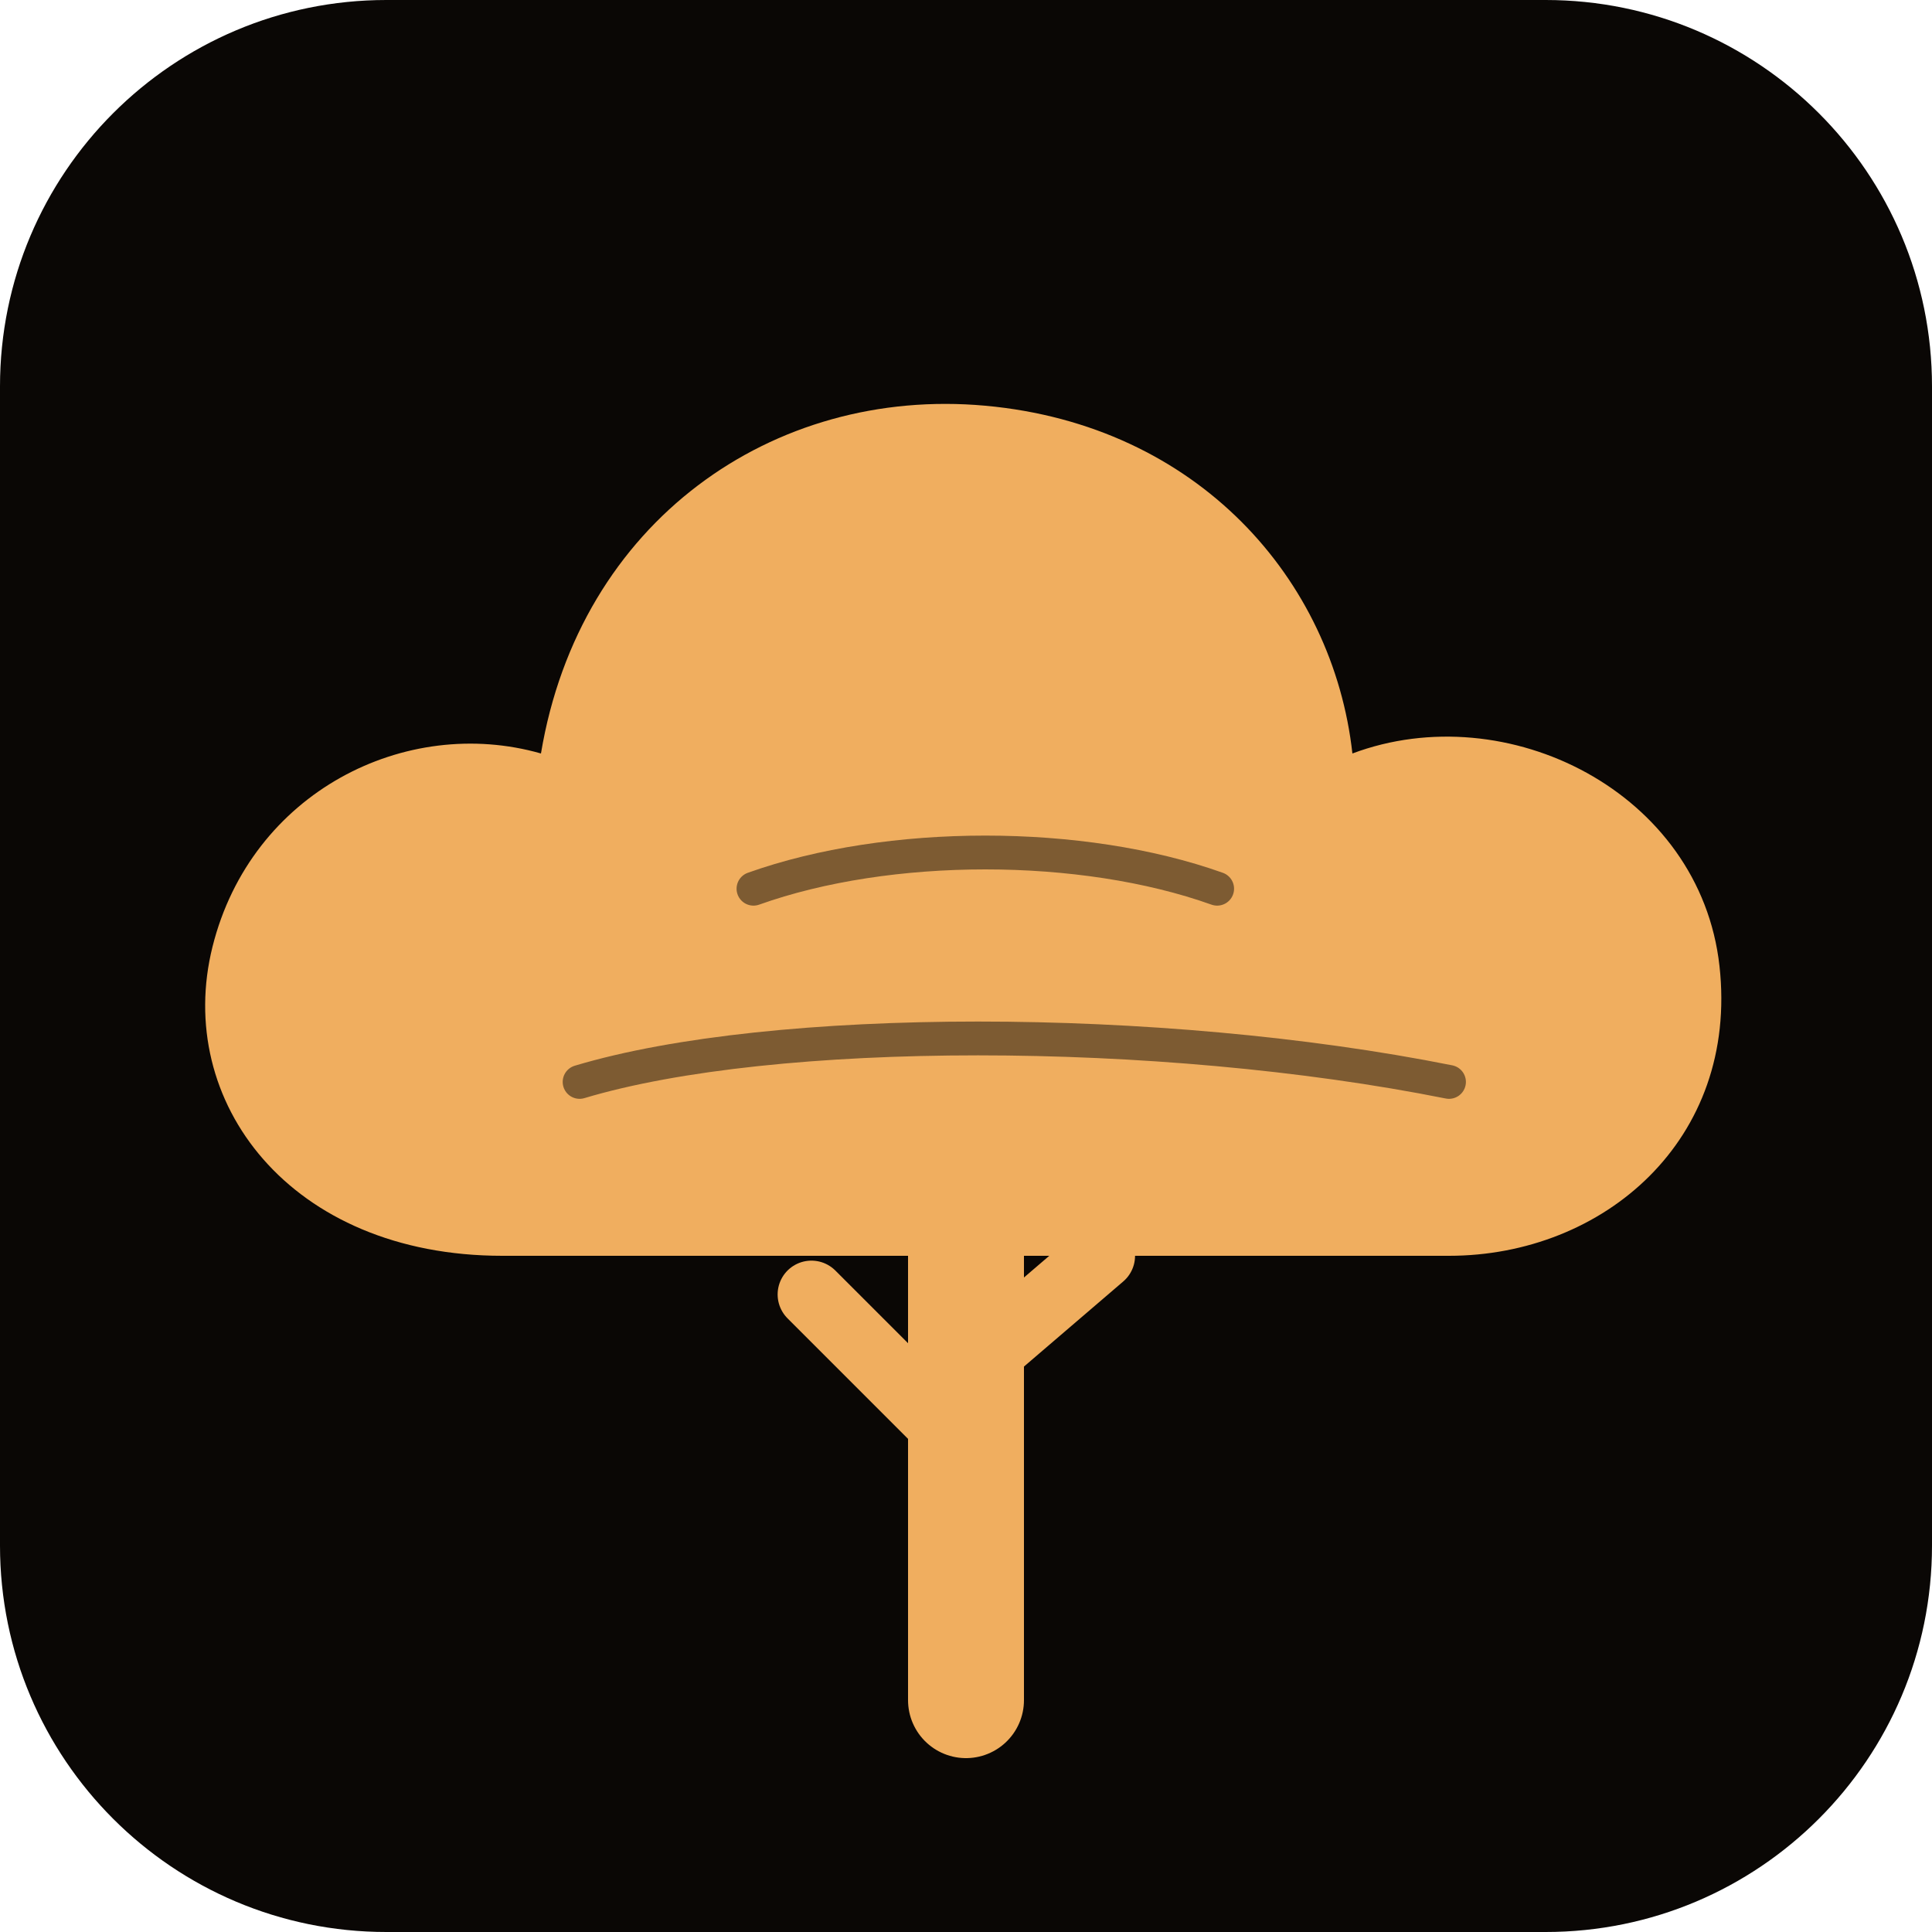
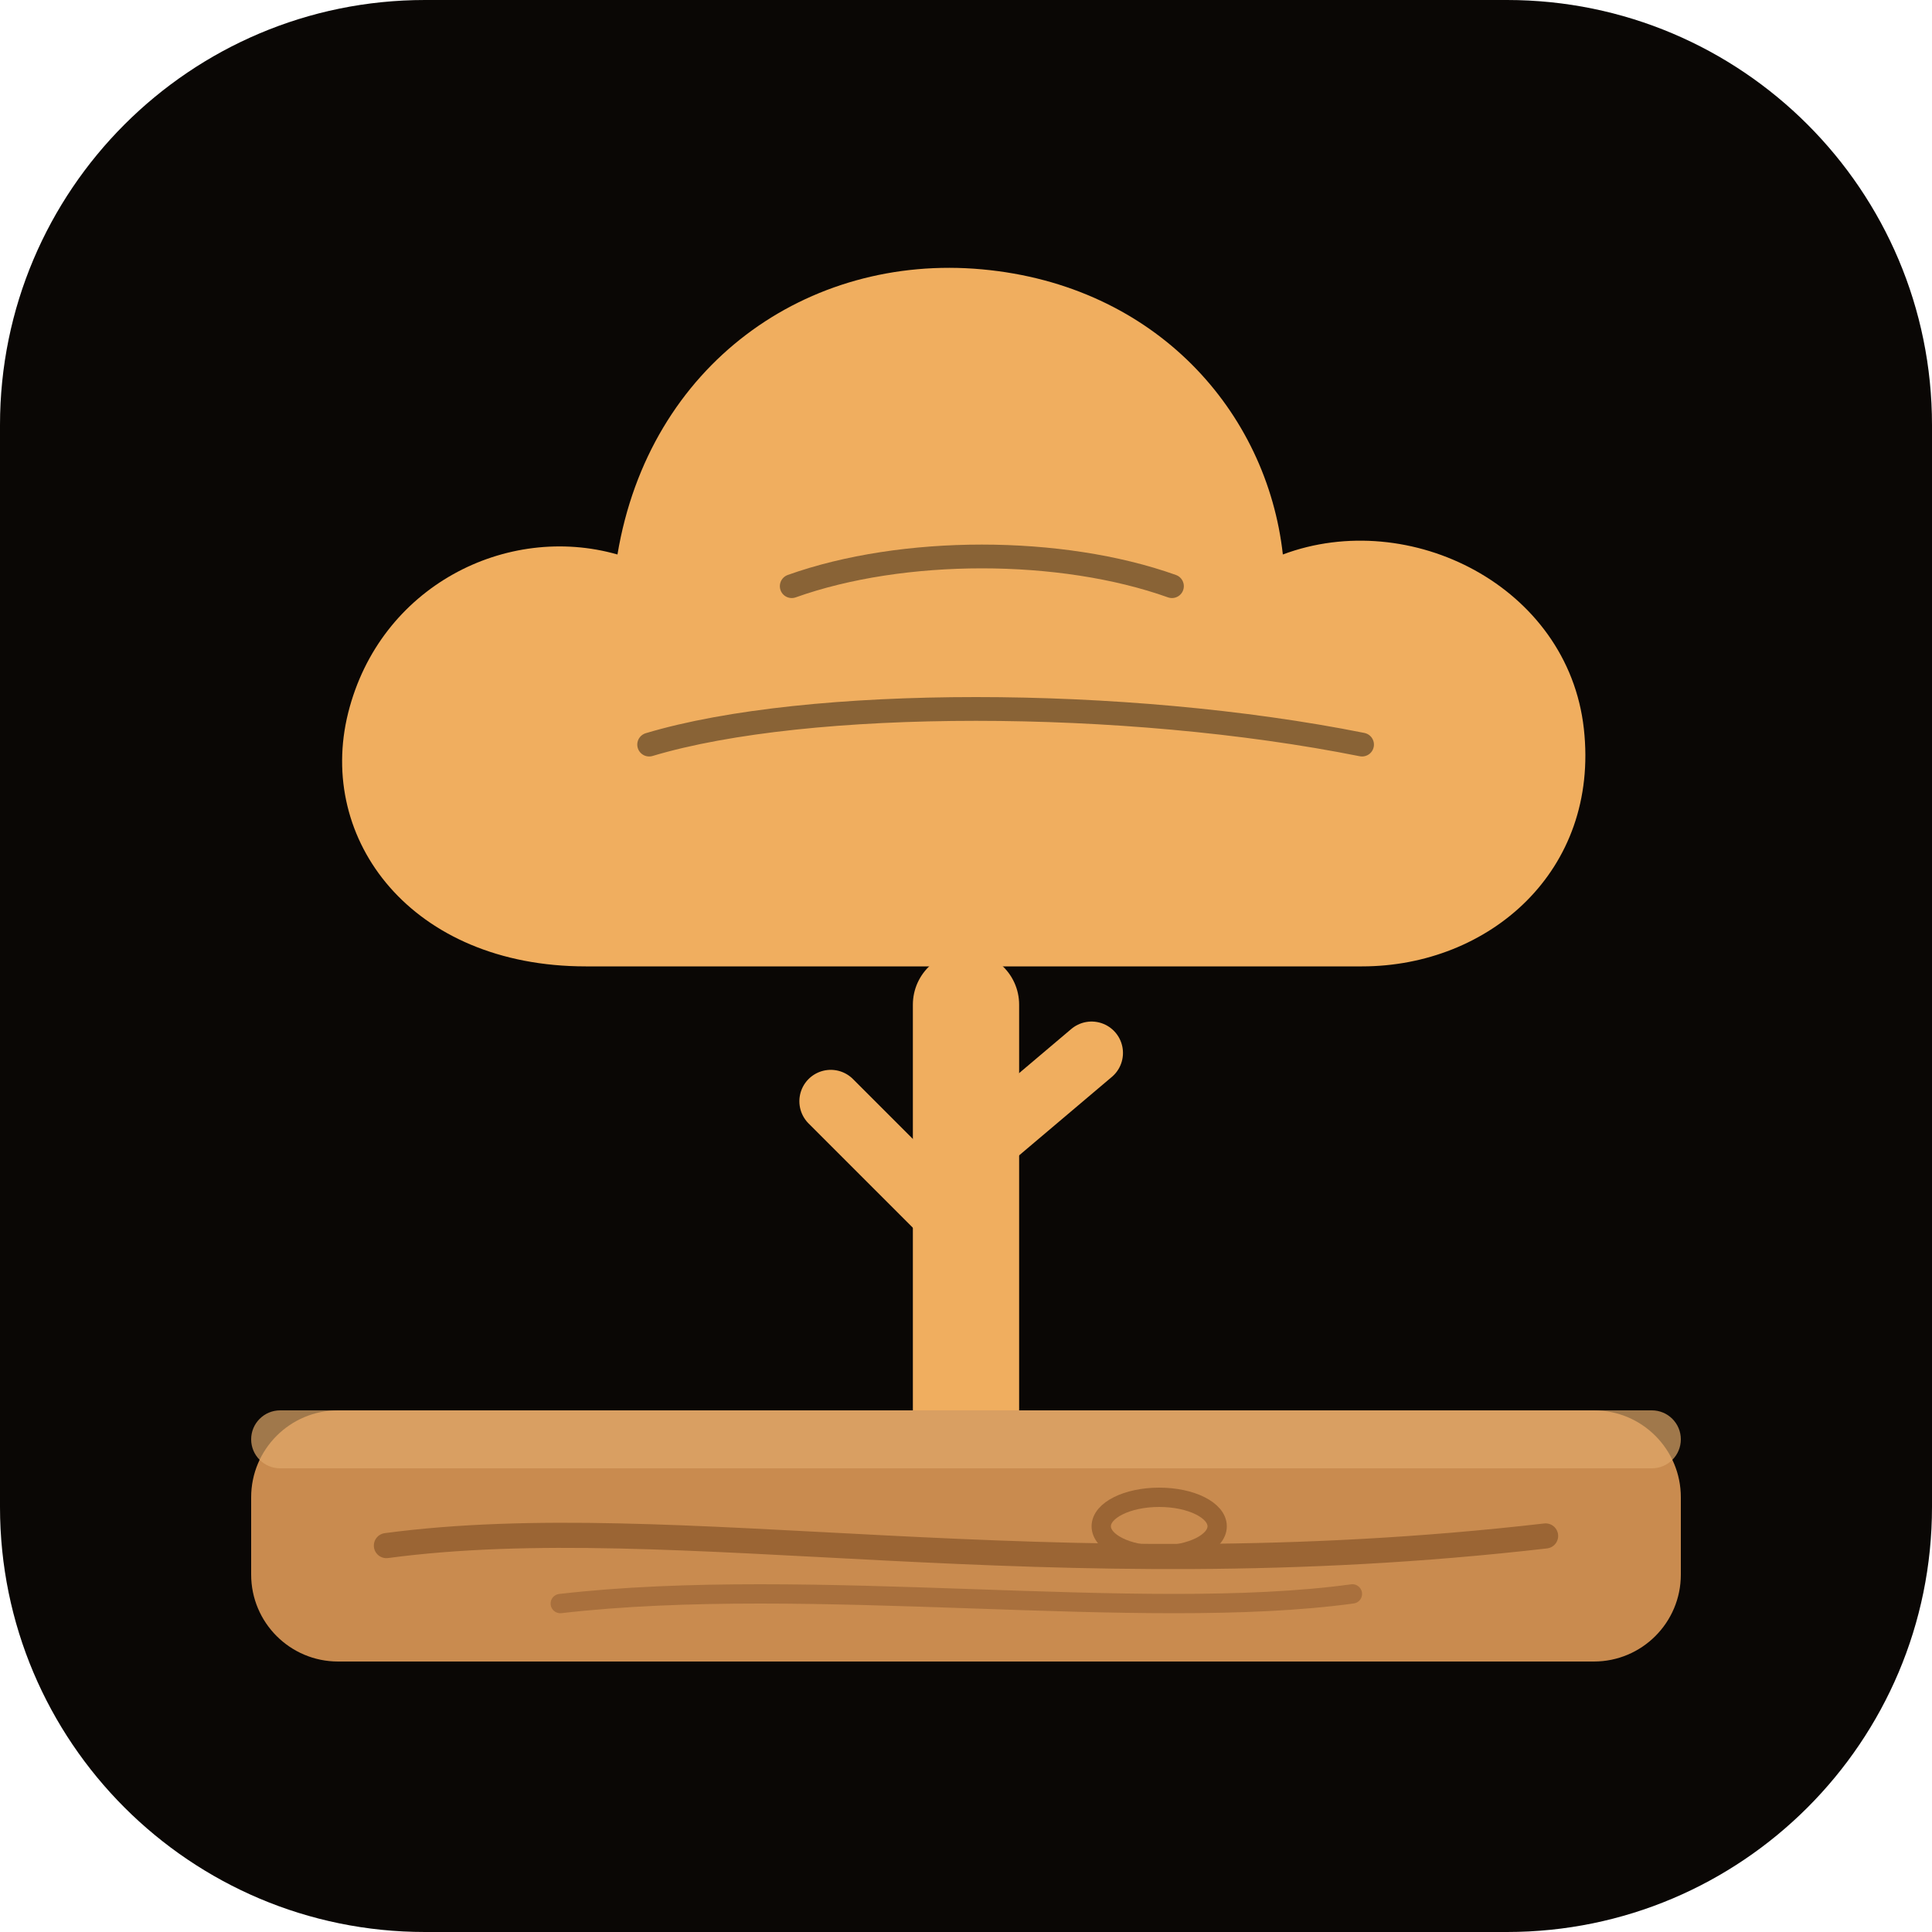
- <svg xmlns="http://www.w3.org/2000/svg" viewBox="0 0 200 200" role="img" aria-label="">
-   <rect width="200" height="200" rx="40" fill="#0A0705" />
-   <path d="M52 140 C30 140 18 124 22 108 C26 92 42 84 56 88 C60 64 80 50 102 52 C124 54 138 70 140 88 C156 82 176 92 178 110 C180 128 166 140 150 140 Z" transform="translate(0 -10)" fill="#F0AE5F" />
-   <path d="M100 128 L100 176" stroke="#F0AE5F" stroke-width="12" stroke-linecap="round" />
-   <path d="M100 150 L84 134 M100 142 L114 130" stroke="#F0AE5F" stroke-width="7" stroke-linecap="round" />
-   <g fill="none" stroke="#0A0705" stroke-width="3.5" stroke-linecap="round" opacity=".5">
-     <path d="M60 112 C80 106 120 106 150 112" />
-     <path d="M78 92 C92 87 112 87 126 92" />
+ <svg xmlns="http://www.w3.org/2000/svg" viewBox="0 0 200 200" width="200" height="200" role="img" aria-label="">
+   <rect width="200" height="200" rx="44" fill="#0A0705" />
+   <g transform="translate(100 0) scale(.82) translate(-100 0)">
+     <path d="M52 140 C30 140 18 124 22 108 C26 92 42 84 56 88 C60 64 80 50 102 52 C124 54 138 70 140 88 C156 82 176 92 178 110 C180 128 166 140 150 140 Z" transform="translate(0 -18)" fill="#F0AE5F" />
+     <g fill="none" stroke="#0A0705" stroke-width="3" stroke-linecap="round" opacity=".45">
+       <path d="M60 94 C80 88 120 88 150 94" />
+       <path d="M78 74 C92 69 112 69 126 74" />
+     </g>
  </g>
+   <path d="M100 104 L100 148" stroke="#F0AE5F" stroke-width="11" stroke-linecap="round" />
+   <path d="M100 128 L86 114 M100 120 L113 109" stroke="#F0AE5F" stroke-width="6.5" stroke-linecap="round" />
+   <rect x="26" y="146" width="148" height="26" rx="9" fill="#C98B4F" />
+   <rect x="26" y="146" width="148" height="6" rx="3" fill="#E0A869" opacity=".7" />
+   <path d="M40 160 C70 156 108 165 160 159" stroke="#9B6534" stroke-width="2.6" fill="none" stroke-linecap="round" />
+   <path d="M58 166 C84 163 118 168 140 165" stroke="#9B6534" stroke-width="2" fill="none" stroke-linecap="round" opacity=".7" />
+   <ellipse cx="120" cy="158" rx="6" ry="3" stroke="#9B6534" stroke-width="2" fill="none" />
</svg>
